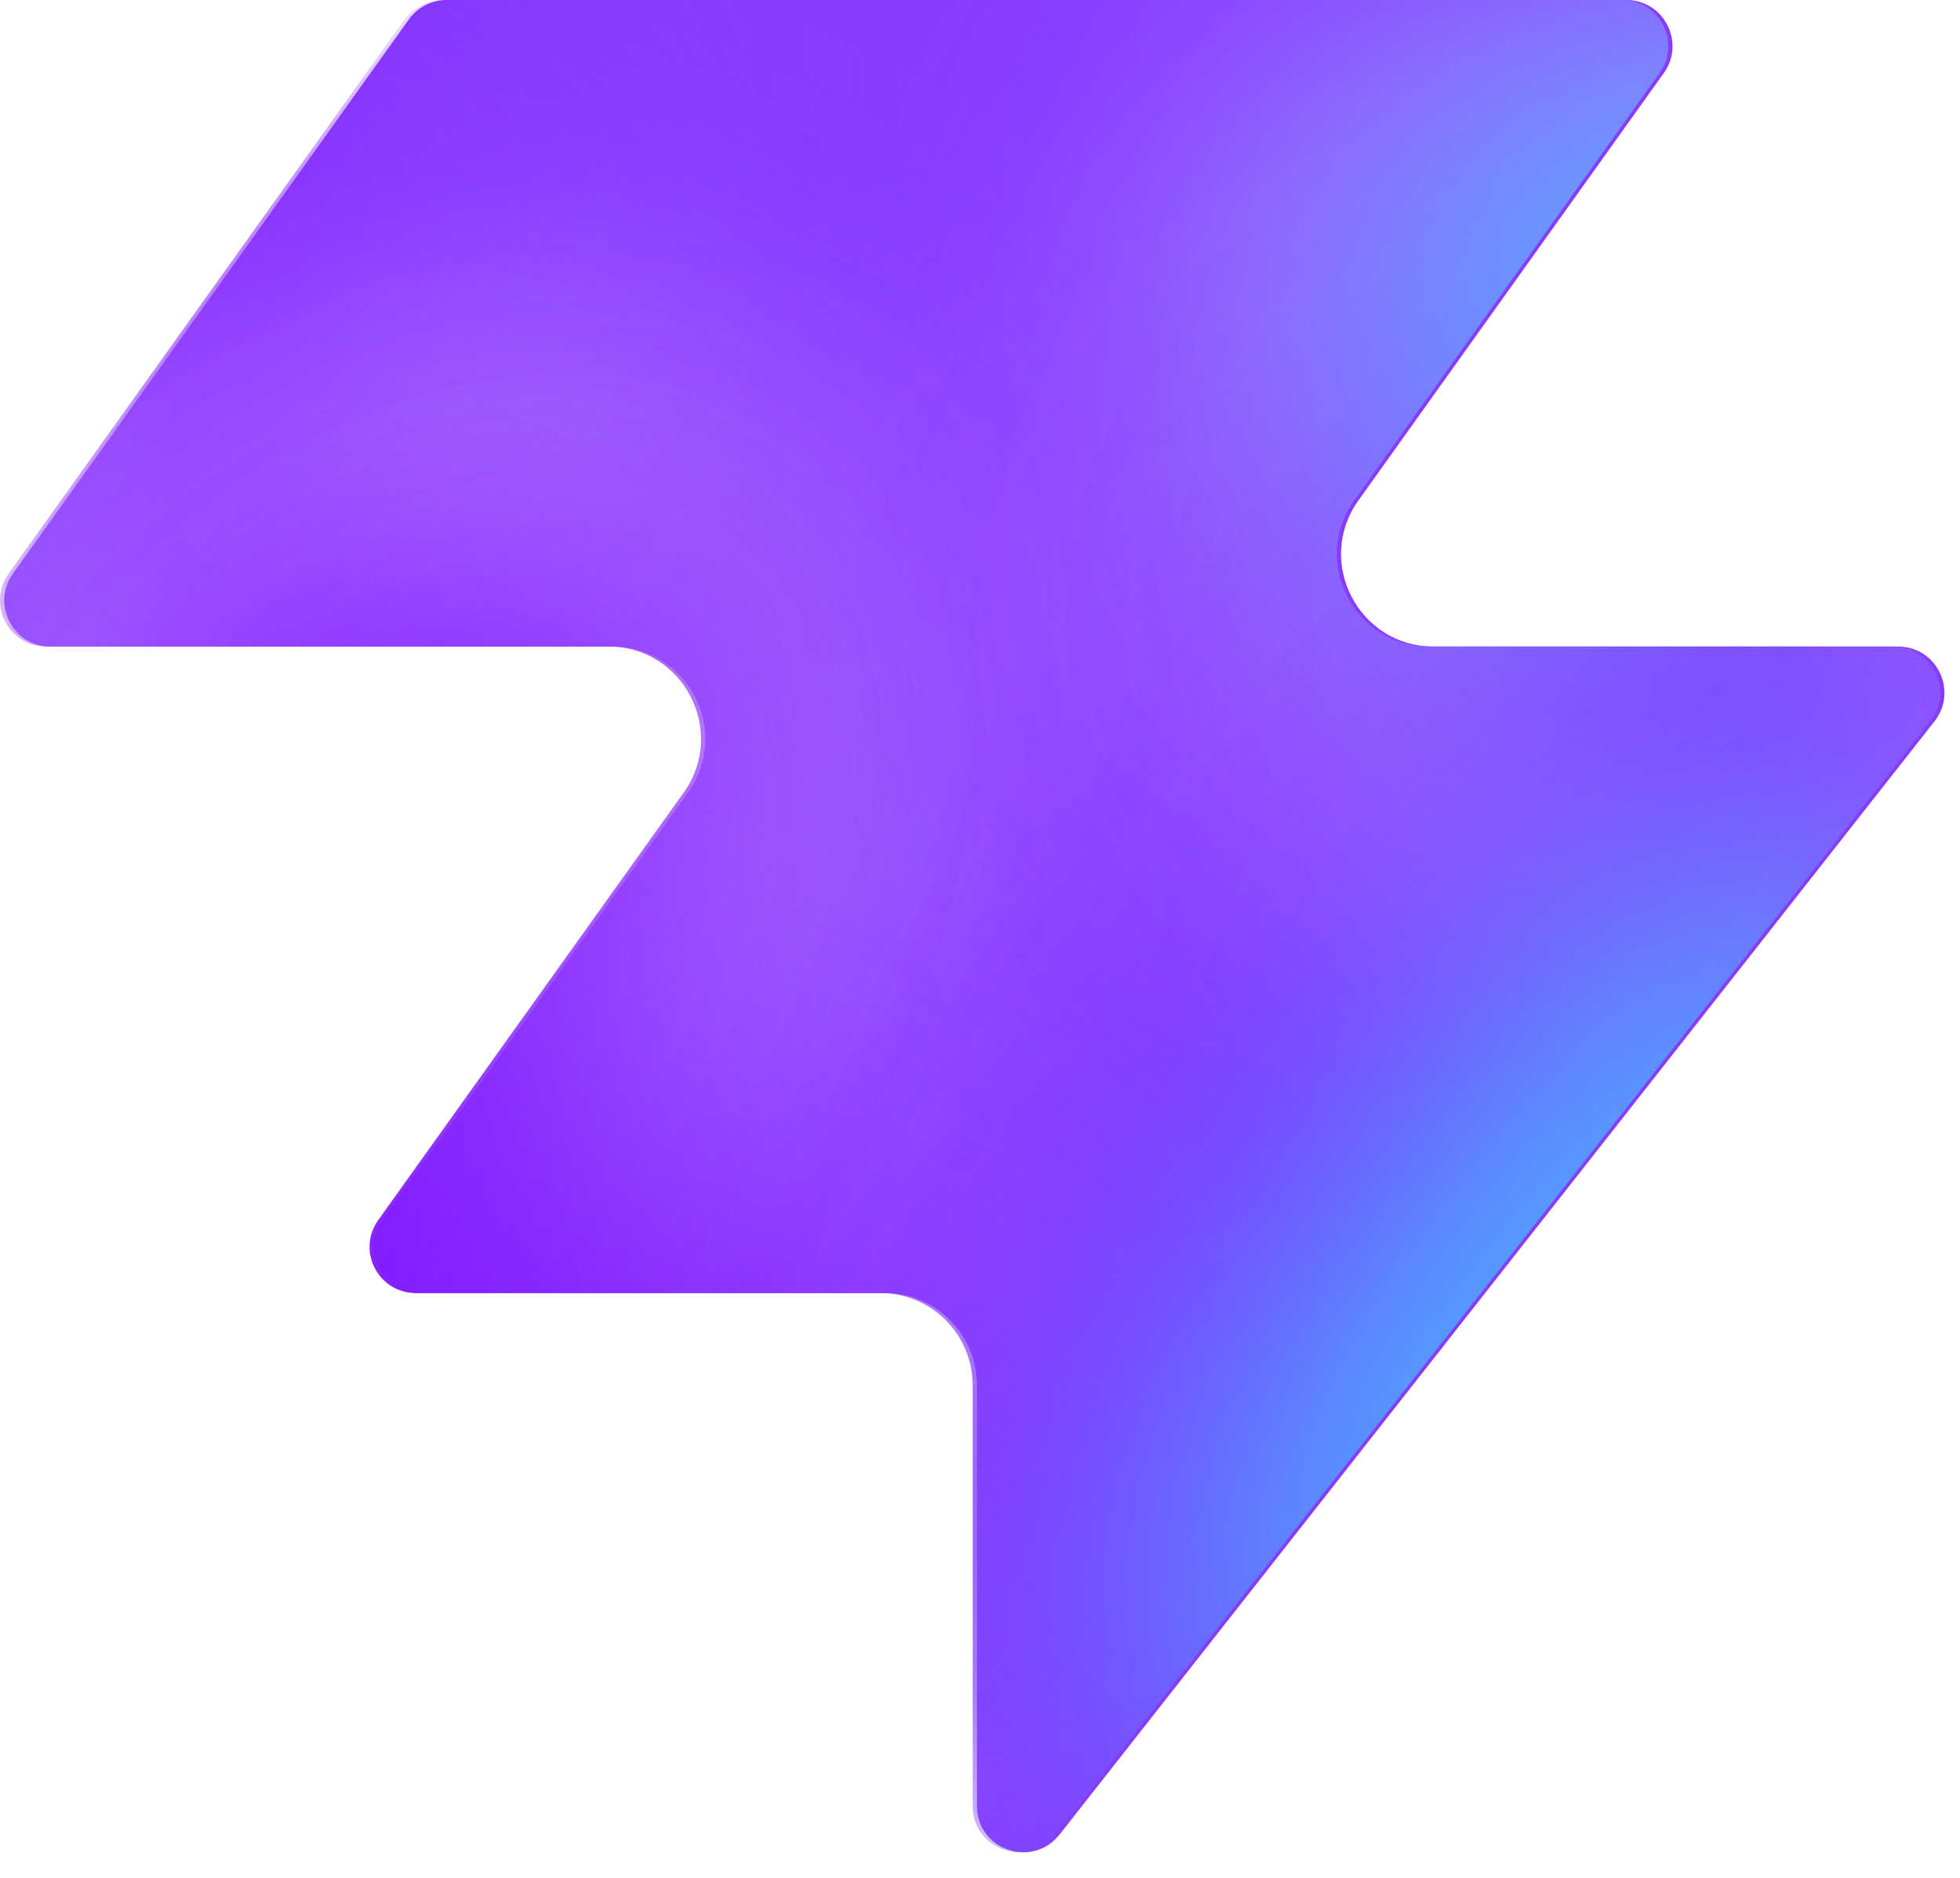
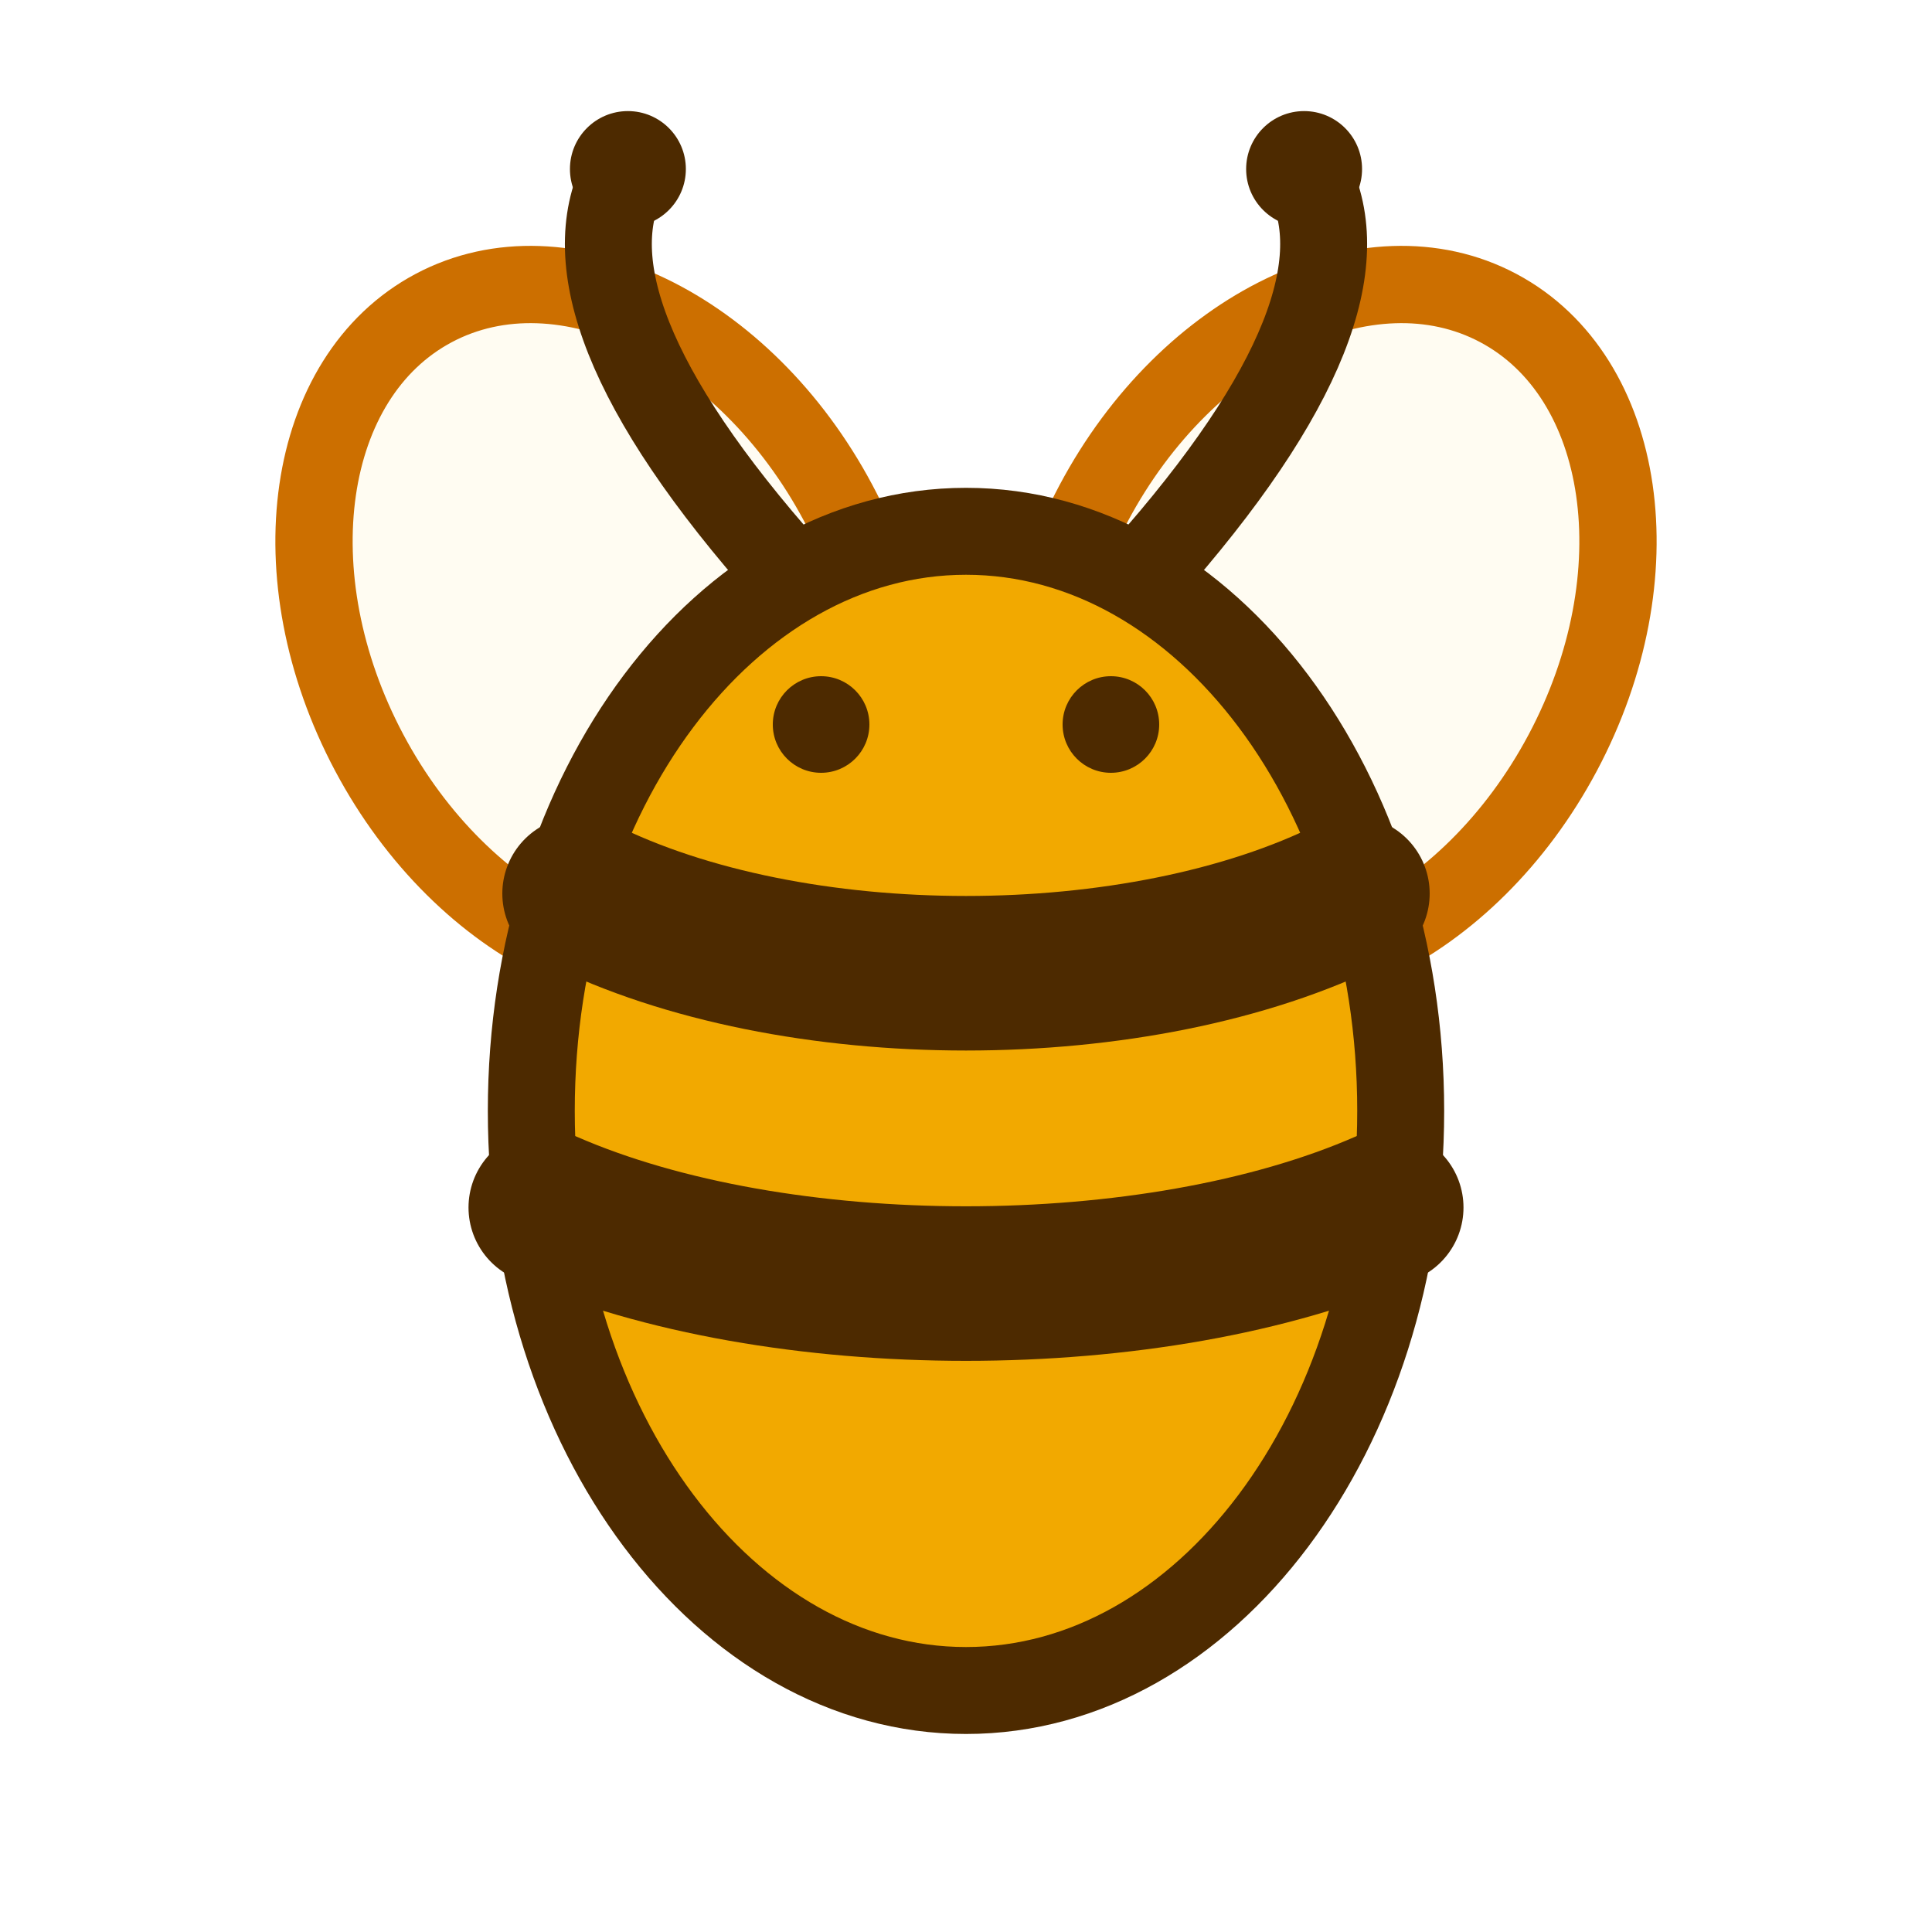
- <svg xmlns="http://www.w3.org/2000/svg" width="48" height="46" fill="none" viewBox="0 0 48 46">
-   <path fill="#863bff" d="M25.946 44.938c-.664.845-2.021.375-2.021-.698V33.937a2.26 2.26 0 0 0-2.262-2.262H10.287c-.92 0-1.456-1.04-.92-1.788l7.48-10.471c1.07-1.497 0-3.578-1.842-3.578H1.237c-.92 0-1.456-1.04-.92-1.788L10.013.474c.214-.297.556-.474.92-.474h28.894c.92 0 1.456 1.04.92 1.788l-7.48 10.471c-1.07 1.498 0 3.579 1.842 3.579h11.377c.943 0 1.473 1.088.89 1.83L25.947 44.94z" style="fill:#863bff;fill:color(display-p3 .525 .23 1);fill-opacity:1" />
-   <mask id="a" width="48" height="46" x="0" y="0" maskUnits="userSpaceOnUse" style="mask-type:alpha">
-     <path fill="#000" d="M25.842 44.938c-.664.844-2.021.375-2.021-.698V33.937a2.26 2.26 0 0 0-2.262-2.262H10.183c-.92 0-1.456-1.04-.92-1.788l7.48-10.471c1.07-1.498 0-3.579-1.842-3.579H1.133c-.92 0-1.456-1.04-.92-1.787L9.91.473c.214-.297.556-.474.92-.474h28.894c.92 0 1.456 1.04.92 1.788l-7.48 10.471c-1.07 1.498 0 3.578 1.842 3.578h11.377c.943 0 1.473 1.088.89 1.832L25.843 44.94z" style="fill:#000;fill-opacity:1" />
-   </mask>
-   <g mask="url(#a)">
-     <g filter="url(#b)">
-       <ellipse cx="5.508" cy="14.704" fill="#ede6ff" rx="5.508" ry="14.704" style="fill:#ede6ff;fill:color(display-p3 .927 .903 1);fill-opacity:1" transform="matrix(.00324 1 1 -.00324 -4.47 31.516)" />
-     </g>
-     <g filter="url(#c)">
-       <ellipse cx="10.399" cy="29.851" fill="#ede6ff" rx="10.399" ry="29.851" style="fill:#ede6ff;fill:color(display-p3 .927 .903 1);fill-opacity:1" transform="matrix(.00324 1 1 -.00324 -39.328 7.883)" />
-     </g>
-     <g filter="url(#d)">
-       <ellipse cx="5.508" cy="30.487" fill="#7e14ff" rx="5.508" ry="30.487" style="fill:#7e14ff;fill:color(display-p3 .492 .077 1);fill-opacity:1" transform="rotate(89.814 -25.913 -14.639)scale(1 -1)" />
-     </g>
-     <g filter="url(#e)">
-       <ellipse cx="5.508" cy="30.599" fill="#7e14ff" rx="5.508" ry="30.599" style="fill:#7e14ff;fill:color(display-p3 .492 .077 1);fill-opacity:1" transform="rotate(89.814 -32.644 -3.334)scale(1 -1)" />
-     </g>
-     <g filter="url(#f)">
-       <ellipse cx="5.508" cy="30.599" fill="#7e14ff" rx="5.508" ry="30.599" style="fill:#7e14ff;fill:color(display-p3 .492 .077 1);fill-opacity:1" transform="matrix(.00324 1 1 -.00324 -34.34 30.47)" />
-     </g>
-     <g filter="url(#g)">
-       <ellipse cx="14.072" cy="22.078" fill="#ede6ff" rx="14.072" ry="22.078" style="fill:#ede6ff;fill:color(display-p3 .927 .903 1);fill-opacity:1" transform="rotate(93.35 24.506 48.493)scale(-1 1)" />
-     </g>
-     <g filter="url(#h)">
-       <ellipse cx="3.47" cy="21.501" fill="#7e14ff" rx="3.47" ry="21.501" style="fill:#7e14ff;fill:color(display-p3 .492 .077 1);fill-opacity:1" transform="rotate(89.009 28.708 47.59)scale(-1 1)" />
-     </g>
-     <g filter="url(#i)">
-       <ellipse cx="3.47" cy="21.501" fill="#7e14ff" rx="3.47" ry="21.501" style="fill:#7e14ff;fill:color(display-p3 .492 .077 1);fill-opacity:1" transform="rotate(89.009 28.708 47.59)scale(-1 1)" />
-     </g>
-     <g filter="url(#j)">
-       <ellipse cx=".387" cy="8.972" fill="#7e14ff" rx="4.407" ry="29.108" style="fill:#7e14ff;fill:color(display-p3 .492 .077 1);fill-opacity:1" transform="rotate(39.51 .387 8.972)" />
-     </g>
-     <g filter="url(#k)">
-       <ellipse cx="47.523" cy="-6.092" fill="#7e14ff" rx="4.407" ry="29.108" style="fill:#7e14ff;fill:color(display-p3 .492 .077 1);fill-opacity:1" transform="rotate(37.892 47.523 -6.092)" />
-     </g>
-     <g filter="url(#l)">
-       <ellipse cx="41.412" cy="6.333" fill="#47bfff" rx="5.971" ry="9.665" style="fill:#47bfff;fill:color(display-p3 .28 .748 1);fill-opacity:1" transform="rotate(37.892 41.412 6.333)" />
-     </g>
-     <g filter="url(#m)">
-       <ellipse cx="-1.879" cy="38.332" fill="#7e14ff" rx="4.407" ry="29.108" style="fill:#7e14ff;fill:color(display-p3 .492 .077 1);fill-opacity:1" transform="rotate(37.892 -1.88 38.332)" />
-     </g>
-     <g filter="url(#n)">
-       <ellipse cx="-1.879" cy="38.332" fill="#7e14ff" rx="4.407" ry="29.108" style="fill:#7e14ff;fill:color(display-p3 .492 .077 1);fill-opacity:1" transform="rotate(37.892 -1.88 38.332)" />
-     </g>
-     <g filter="url(#o)">
-       <ellipse cx="35.651" cy="29.907" fill="#7e14ff" rx="4.407" ry="29.108" style="fill:#7e14ff;fill:color(display-p3 .492 .077 1);fill-opacity:1" transform="rotate(37.892 35.651 29.907)" />
-     </g>
-     <g filter="url(#p)">
-       <ellipse cx="38.418" cy="32.4" fill="#47bfff" rx="5.971" ry="15.297" style="fill:#47bfff;fill:color(display-p3 .28 .748 1);fill-opacity:1" transform="rotate(37.892 38.418 32.4)" />
-     </g>
-   </g>
-   <defs>
-     <filter id="b" width="60.045" height="41.654" x="-19.77" y="16.149" color-interpolation-filters="sRGB" filterUnits="userSpaceOnUse">
-       <feFlood flood-opacity="0" result="BackgroundImageFix" />
-       <feBlend in="SourceGraphic" in2="BackgroundImageFix" result="shape" />
-       <feGaussianBlur result="effect1_foregroundBlur_2002_17158" stdDeviation="7.659" />
-     </filter>
-     <filter id="c" width="90.34" height="51.437" x="-54.613" y="-7.533" color-interpolation-filters="sRGB" filterUnits="userSpaceOnUse">
-       <feFlood flood-opacity="0" result="BackgroundImageFix" />
-       <feBlend in="SourceGraphic" in2="BackgroundImageFix" result="shape" />
-       <feGaussianBlur result="effect1_foregroundBlur_2002_17158" stdDeviation="7.659" />
-     </filter>
-     <filter id="d" width="79.355" height="29.4" x="-49.64" y="2.03" color-interpolation-filters="sRGB" filterUnits="userSpaceOnUse">
-       <feFlood flood-opacity="0" result="BackgroundImageFix" />
-       <feBlend in="SourceGraphic" in2="BackgroundImageFix" result="shape" />
-       <feGaussianBlur result="effect1_foregroundBlur_2002_17158" stdDeviation="4.596" />
-     </filter>
-     <filter id="e" width="79.579" height="29.4" x="-45.045" y="20.029" color-interpolation-filters="sRGB" filterUnits="userSpaceOnUse">
-       <feFlood flood-opacity="0" result="BackgroundImageFix" />
-       <feBlend in="SourceGraphic" in2="BackgroundImageFix" result="shape" />
-       <feGaussianBlur result="effect1_foregroundBlur_2002_17158" stdDeviation="4.596" />
-     </filter>
-     <filter id="f" width="79.579" height="29.4" x="-43.513" y="21.178" color-interpolation-filters="sRGB" filterUnits="userSpaceOnUse">
-       <feFlood flood-opacity="0" result="BackgroundImageFix" />
-       <feBlend in="SourceGraphic" in2="BackgroundImageFix" result="shape" />
-       <feGaussianBlur result="effect1_foregroundBlur_2002_17158" stdDeviation="4.596" />
-     </filter>
-     <filter id="g" width="74.749" height="58.852" x="15.756" y="-17.901" color-interpolation-filters="sRGB" filterUnits="userSpaceOnUse">
-       <feFlood flood-opacity="0" result="BackgroundImageFix" />
-       <feBlend in="SourceGraphic" in2="BackgroundImageFix" result="shape" />
-       <feGaussianBlur result="effect1_foregroundBlur_2002_17158" stdDeviation="7.659" />
-     </filter>
-     <filter id="h" width="61.377" height="25.362" x="23.548" y="2.284" color-interpolation-filters="sRGB" filterUnits="userSpaceOnUse">
-       <feFlood flood-opacity="0" result="BackgroundImageFix" />
-       <feBlend in="SourceGraphic" in2="BackgroundImageFix" result="shape" />
-       <feGaussianBlur result="effect1_foregroundBlur_2002_17158" stdDeviation="4.596" />
-     </filter>
-     <filter id="i" width="61.377" height="25.362" x="23.548" y="2.284" color-interpolation-filters="sRGB" filterUnits="userSpaceOnUse">
-       <feFlood flood-opacity="0" result="BackgroundImageFix" />
-       <feBlend in="SourceGraphic" in2="BackgroundImageFix" result="shape" />
-       <feGaussianBlur result="effect1_foregroundBlur_2002_17158" stdDeviation="4.596" />
-     </filter>
-     <filter id="j" width="56.045" height="63.649" x="-27.636" y="-22.853" color-interpolation-filters="sRGB" filterUnits="userSpaceOnUse">
-       <feFlood flood-opacity="0" result="BackgroundImageFix" />
-       <feBlend in="SourceGraphic" in2="BackgroundImageFix" result="shape" />
-       <feGaussianBlur result="effect1_foregroundBlur_2002_17158" stdDeviation="4.596" />
-     </filter>
-     <filter id="k" width="54.814" height="64.646" x="20.116" y="-38.415" color-interpolation-filters="sRGB" filterUnits="userSpaceOnUse">
-       <feFlood flood-opacity="0" result="BackgroundImageFix" />
-       <feBlend in="SourceGraphic" in2="BackgroundImageFix" result="shape" />
-       <feGaussianBlur result="effect1_foregroundBlur_2002_17158" stdDeviation="4.596" />
-     </filter>
-     <filter id="l" width="33.541" height="35.313" x="24.641" y="-11.323" color-interpolation-filters="sRGB" filterUnits="userSpaceOnUse">
-       <feFlood flood-opacity="0" result="BackgroundImageFix" />
-       <feBlend in="SourceGraphic" in2="BackgroundImageFix" result="shape" />
-       <feGaussianBlur result="effect1_foregroundBlur_2002_17158" stdDeviation="4.596" />
-     </filter>
-     <filter id="m" width="54.814" height="64.646" x="-29.286" y="6.009" color-interpolation-filters="sRGB" filterUnits="userSpaceOnUse">
-       <feFlood flood-opacity="0" result="BackgroundImageFix" />
-       <feBlend in="SourceGraphic" in2="BackgroundImageFix" result="shape" />
-       <feGaussianBlur result="effect1_foregroundBlur_2002_17158" stdDeviation="4.596" />
-     </filter>
-     <filter id="n" width="54.814" height="64.646" x="-29.286" y="6.009" color-interpolation-filters="sRGB" filterUnits="userSpaceOnUse">
-       <feFlood flood-opacity="0" result="BackgroundImageFix" />
-       <feBlend in="SourceGraphic" in2="BackgroundImageFix" result="shape" />
-       <feGaussianBlur result="effect1_foregroundBlur_2002_17158" stdDeviation="4.596" />
-     </filter>
-     <filter id="o" width="54.814" height="64.646" x="8.244" y="-2.416" color-interpolation-filters="sRGB" filterUnits="userSpaceOnUse">
-       <feFlood flood-opacity="0" result="BackgroundImageFix" />
-       <feBlend in="SourceGraphic" in2="BackgroundImageFix" result="shape" />
-       <feGaussianBlur result="effect1_foregroundBlur_2002_17158" stdDeviation="4.596" />
-     </filter>
-     <filter id="p" width="39.409" height="43.623" x="18.713" y="10.588" color-interpolation-filters="sRGB" filterUnits="userSpaceOnUse">
-       <feFlood flood-opacity="0" result="BackgroundImageFix" />
-       <feBlend in="SourceGraphic" in2="BackgroundImageFix" result="shape" />
-       <feGaussianBlur result="effect1_foregroundBlur_2002_17158" stdDeviation="4.596" />
-     </filter>
-   </defs>
+ <svg xmlns="http://www.w3.org/2000/svg" viewBox="0 0 40 40" fill="none">
+   <ellipse cx="12.5" cy="13" rx="5.5" ry="7.5" transform="rotate(-28 12.5 13)" fill="#FFFCF2" stroke="#CC6F00" stroke-width="1.6" />
+   <ellipse cx="27.5" cy="13" rx="5.5" ry="7.5" transform="rotate(28 27.5 13)" fill="#FFFCF2" stroke="#CC6F00" stroke-width="1.6" />
+   <path d="M16 11.5C12.8 7.8 12 5.2 13 3.5M24 11.5c3.2-3.7 4-6.3 3-8" stroke="#4D2A00" stroke-width="1.8" stroke-linecap="round" />
+   <circle cx="13" cy="3.5" r="1.2" fill="#4D2A00" />
+   <circle cx="27" cy="3.5" r="1.2" fill="#4D2A00" />
+   <ellipse cx="20" cy="23" rx="9" ry="12" fill="#F2A900" stroke="#4D2A00" stroke-width="1.8" />
+   <path d="M12 18.5c4.4 2.2 11.6 2.2 16 0M11.3 25c4.8 2.1 12.6 2.1 17.4 0" stroke="#4D2A00" stroke-width="3.2" stroke-linecap="round" />
+   <circle cx="17" cy="15" r="1" fill="#4D2A00" />
+   <circle cx="23" cy="15" r="1" fill="#4D2A00" />
</svg>
